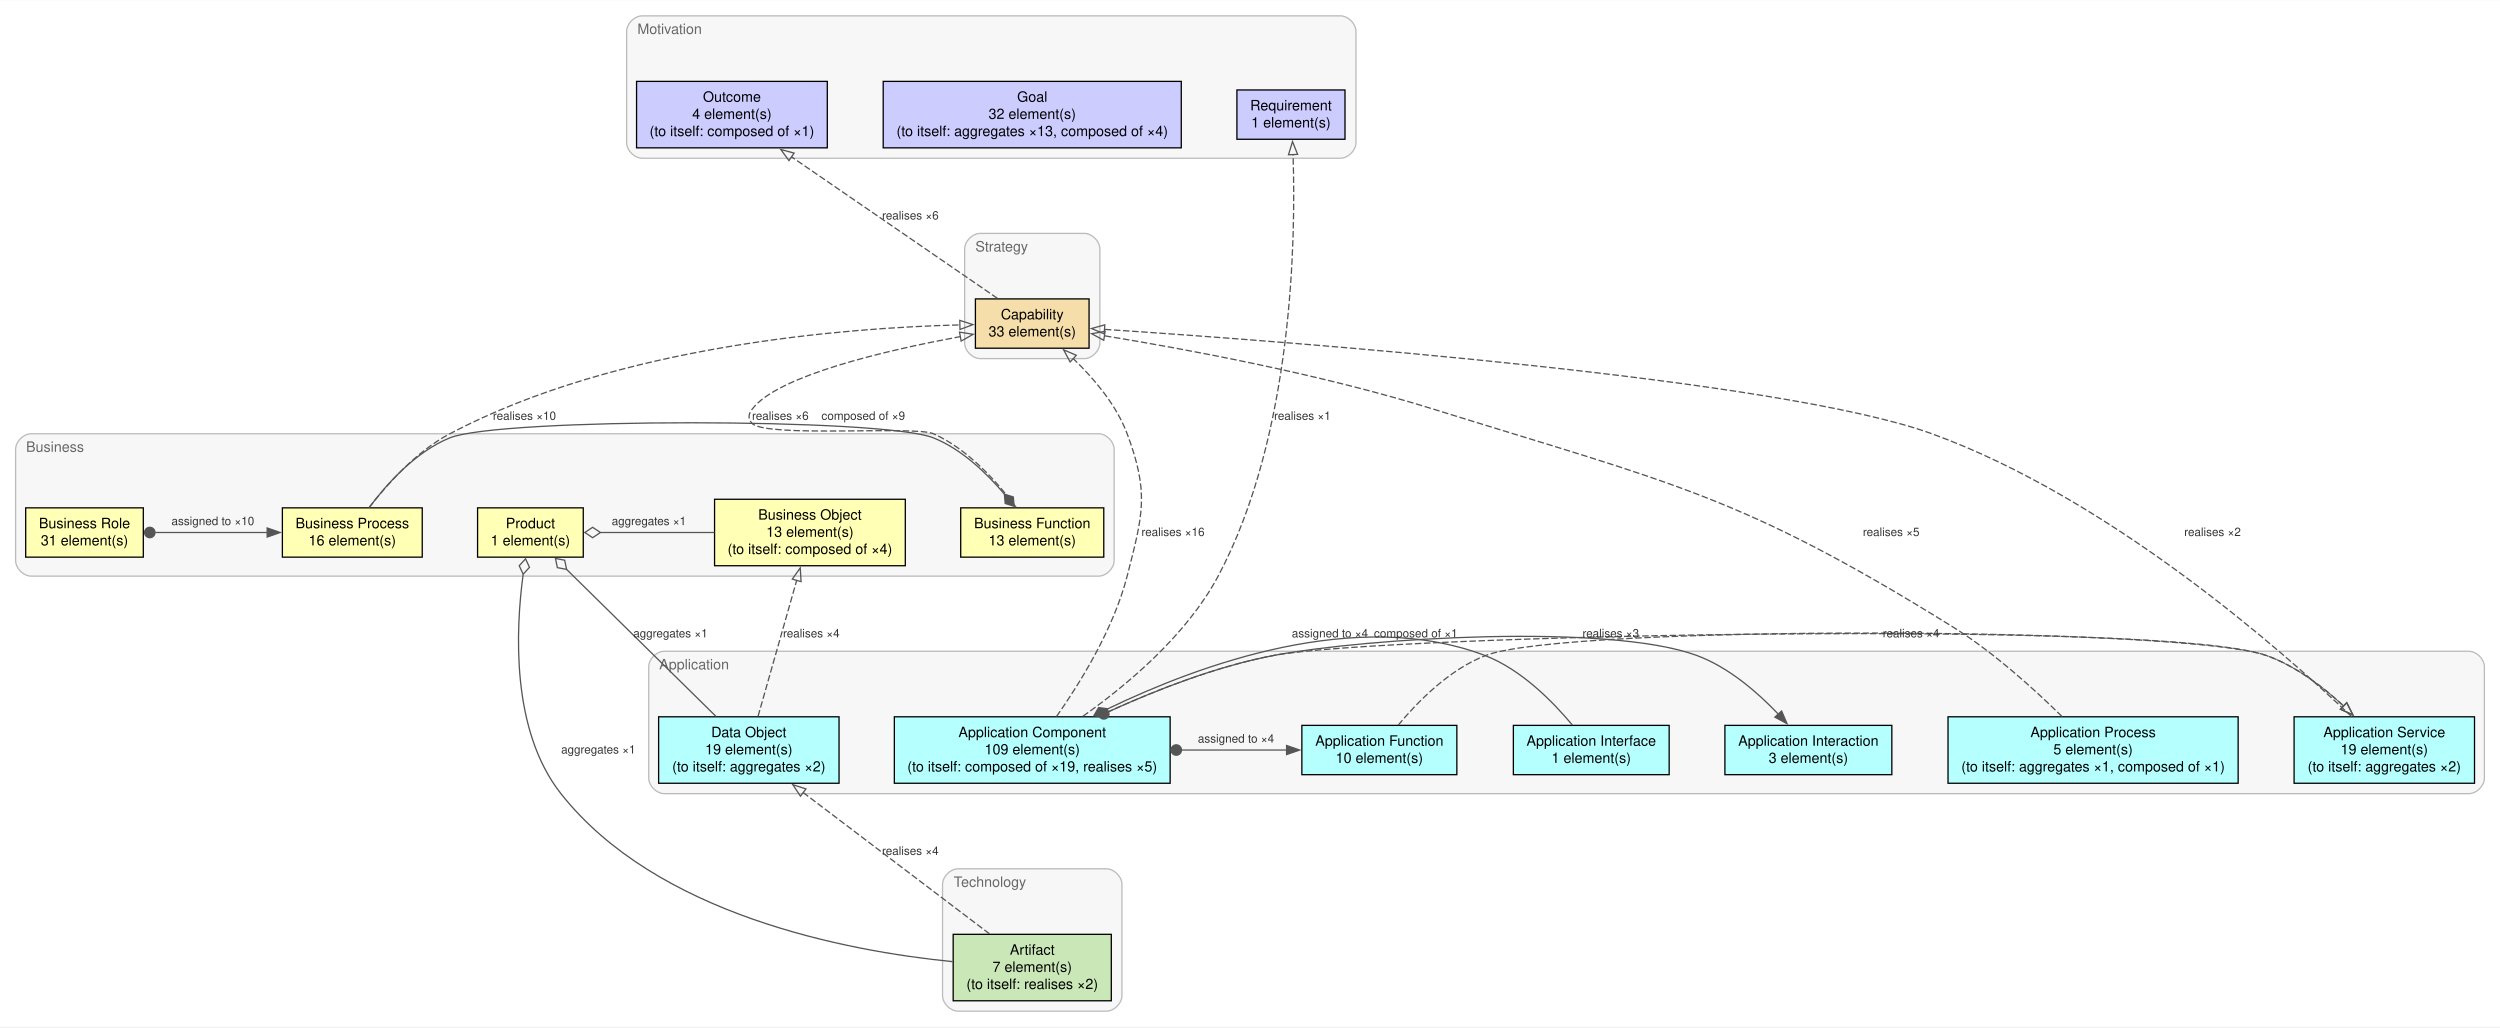
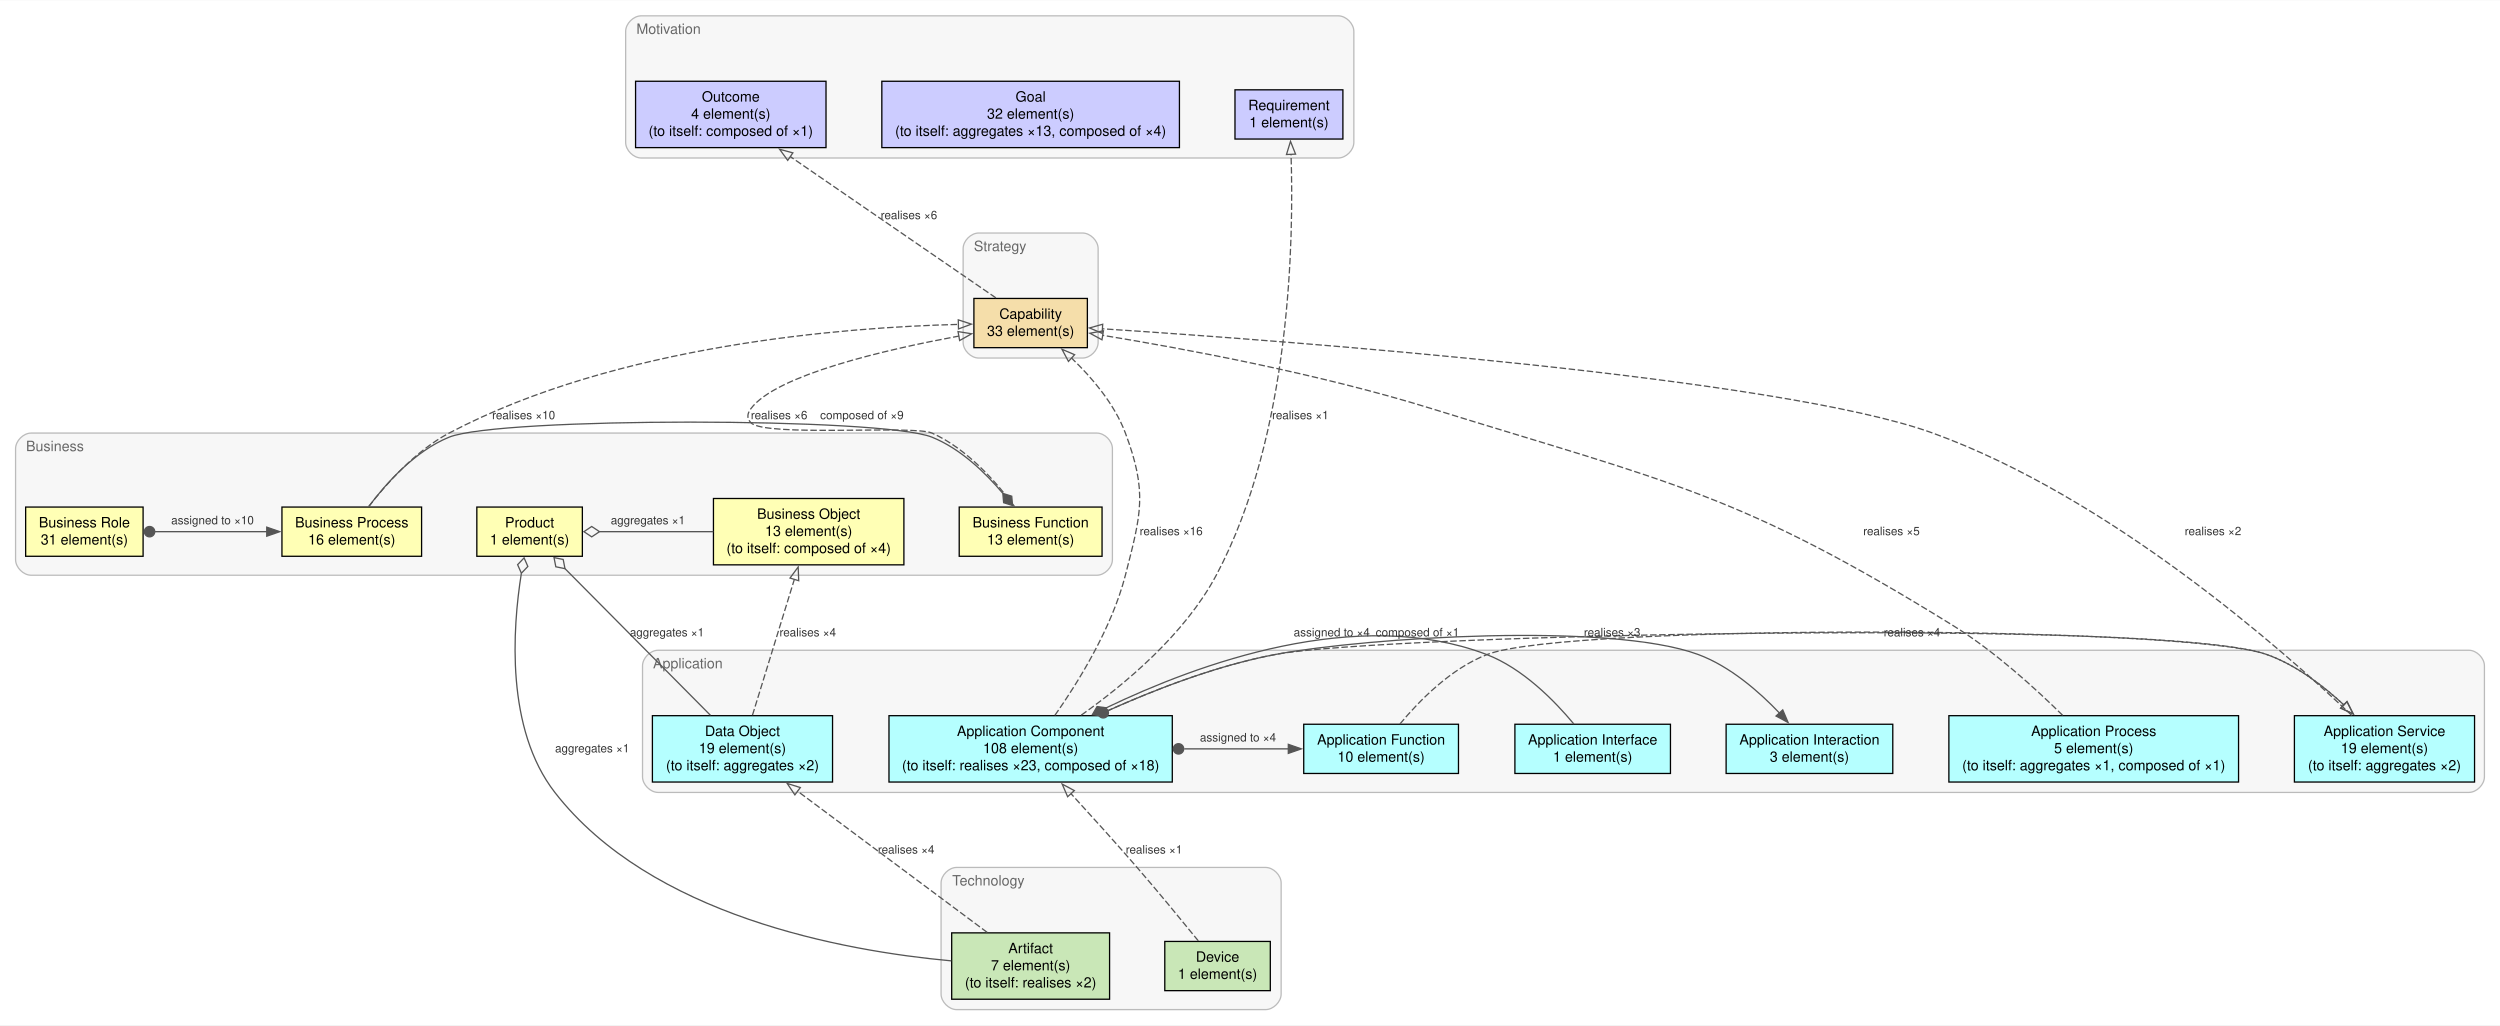
- <svg xmlns="http://www.w3.org/2000/svg" xmlns:xlink="http://www.w3.org/1999/xlink" width="1923pt" height="790pt" viewBox="0.00 0.00 1923.00 789.60">
+ <svg xmlns="http://www.w3.org/2000/svg" xmlns:xlink="http://www.w3.org/1999/xlink" width="1926pt" height="790pt" viewBox="0.00 0.00 1926.00 789.60">
  <g id="graph0" class="graph" transform="scale(1 1) rotate(0) translate(4 785.6)">
-     <polygon fill="white" stroke="none" points="-4,4 -4,-785.6 1919,-785.6 1919,4 -4,4" />
+     <polygon fill="white" stroke="none" points="-4,4 -4,-785.6 1922,-785.6 1922,4 -4,4" />
    <g id="clust1" class="cluster mm-layer-motivation">
      <path fill="#f7f7f7" stroke="#bbbbbb" d="M490,-664.08C490,-664.08 1027,-664.08 1027,-664.08 1033,-664.08 1039,-670.08 1039,-676.08 1039,-676.08 1039,-761.6 1039,-761.6 1039,-767.6 1033,-773.6 1027,-773.6 1027,-773.6 490,-773.6 490,-773.6 484,-773.6 478,-767.6 478,-761.6 478,-761.6 478,-676.08 478,-676.08 478,-670.08 484,-664.08 490,-664.08" />
      <text text-anchor="middle" x="511.07" y="-759.7" font-family="Helvetica,sans-Serif" font-size="11.00" fill="#666666">Motivation</text>
    </g>
    <g id="clust2" class="cluster mm-layer-strategy">
      <path fill="#f7f7f7" stroke="#bbbbbb" d="M750,-509.96C750,-509.96 830,-509.96 830,-509.96 836,-509.96 842,-515.96 842,-521.96 842,-521.96 842,-594.28 842,-594.28 842,-600.28 836,-606.28 830,-606.28 830,-606.28 750,-606.28 750,-606.28 744,-606.28 738,-600.28 738,-594.28 738,-594.28 738,-521.96 738,-521.96 738,-515.96 744,-509.96 750,-509.96" />
      <text text-anchor="middle" x="766.48" y="-592.38" font-family="Helvetica,sans-Serif" font-size="11.00" fill="#666666">Strategy</text>
    </g>
    <g id="clust3" class="cluster mm-layer-business">
      <path fill="#f7f7f7" stroke="#bbbbbb" d="M20,-342.64C20,-342.64 841,-342.64 841,-342.64 847,-342.64 853,-348.64 853,-354.64 853,-354.64 853,-440.16 853,-440.16 853,-446.16 847,-452.16 841,-452.16 841,-452.16 20,-452.16 20,-452.16 14,-452.16 8,-446.16 8,-440.16 8,-440.16 8,-354.64 8,-354.64 8,-348.64 14,-342.64 20,-342.64" />
      <text text-anchor="middle" x="38.32" y="-438.26" font-family="Helvetica,sans-Serif" font-size="11.00" fill="#666666">Business</text>
    </g>
    <g id="clust4" class="cluster mm-layer-application">
-       <path fill="#f7f7f7" stroke="#bbbbbb" d="M507,-175.32C507,-175.32 1895,-175.32 1895,-175.32 1901,-175.32 1907,-181.32 1907,-187.32 1907,-187.32 1907,-272.84 1907,-272.84 1907,-278.84 1901,-284.84 1895,-284.84 1895,-284.84 507,-284.84 507,-284.84 501,-284.84 495,-278.84 495,-272.84 495,-272.84 495,-187.32 495,-187.32 495,-181.32 501,-175.32 507,-175.32" />
-       <text text-anchor="middle" x="529.91" y="-270.94" font-family="Helvetica,sans-Serif" font-size="11.00" fill="#666666">Application</text>
+       <path fill="#f7f7f7" stroke="#bbbbbb" d="M503,-175.32C503,-175.32 1898,-175.32 1898,-175.32 1904,-175.32 1910,-181.32 1910,-187.32 1910,-187.32 1910,-272.84 1910,-272.84 1910,-278.84 1904,-284.84 1898,-284.84 1898,-284.84 503,-284.84 503,-284.84 497,-284.84 491,-278.84 491,-272.84 491,-272.84 491,-187.32 491,-187.32 491,-181.32 497,-175.32 503,-175.32" />
+       <text text-anchor="middle" x="525.91" y="-270.94" font-family="Helvetica,sans-Serif" font-size="11.00" fill="#666666">Application</text>
    </g>
    <g id="clust5" class="cluster mm-layer-technology">
-       <path fill="#f7f7f7" stroke="#bbbbbb" d="M733,-8C733,-8 847,-8 847,-8 853,-8 859,-14 859,-20 859,-20 859,-105.52 859,-105.52 859,-111.52 853,-117.52 847,-117.52 847,-117.52 733,-117.52 733,-117.52 727,-117.52 721,-111.52 721,-105.52 721,-105.52 721,-20 721,-20 721,-14 727,-8 733,-8" />
+       <path fill="#f7f7f7" stroke="#bbbbbb" d="M733,-8C733,-8 971,-8 971,-8 977,-8 983,-14 983,-20 983,-20 983,-105.52 983,-105.52 983,-111.52 977,-117.52 971,-117.52 971,-117.52 733,-117.52 733,-117.52 727,-117.52 721,-111.52 721,-105.52 721,-105.52 721,-20 721,-20 721,-14 727,-8 733,-8" />
      <text text-anchor="middle" x="757.43" y="-103.62" font-family="Helvetica,sans-Serif" font-size="11.00" fill="#666666">Technology</text>
    </g>
    <g id="node1" class="node mm-layer-motivation">
      <g id="a_node1">
        <a xlink:href="../../en/smart-trust-demo/archimate/0.1.0/metamodel/#type-Goal" xlink:title="Goal: its elements" target="_top">
          <polygon fill="#ccccff" stroke="black" points="904.64,-723.2 675.36,-723.2 675.36,-672.08 904.64,-672.08 904.64,-723.2" />
          <text text-anchor="middle" x="790" y="-707.54" font-family="Helvetica,sans-Serif" font-size="11.00">Goal</text>
          <text text-anchor="middle" x="790" y="-694.34" font-family="Helvetica,sans-Serif" font-size="11.00">32 element(s)</text>
          <text text-anchor="middle" x="790" y="-681.14" font-family="Helvetica,sans-Serif" font-size="11.00">(to itself: aggregates ×13, composed of ×4)</text>
        </a>
      </g>
    </g>
    <g id="node4" class="node mm-layer-strategy">
      <g id="a_node4">
        <a xlink:href="../../en/smart-trust-demo/archimate/0.1.0/metamodel/#type-Capability" xlink:title="Capability: its elements" target="_top">
          <polygon fill="#f5deaa" stroke="black" points="833.71,-555.88 746.29,-555.88 746.29,-517.96 833.71,-517.96 833.71,-555.88" />
          <text text-anchor="middle" x="790" y="-540.22" font-family="Helvetica,sans-Serif" font-size="11.00">Capability</text>
          <text text-anchor="middle" x="790" y="-527.02" font-family="Helvetica,sans-Serif" font-size="11.00">33 element(s)</text>
        </a>
      </g>
    </g>
    <g id="node2" class="node mm-layer-motivation">
      <g id="a_node2">
        <a xlink:href="../../en/smart-trust-demo/archimate/0.1.0/metamodel/#type-Outcome" xlink:title="Outcome: its elements" target="_top">
          <polygon fill="#ccccff" stroke="black" points="632.36,-723.2 485.64,-723.2 485.64,-672.08 632.36,-672.08 632.36,-723.2" />
          <text text-anchor="middle" x="559" y="-707.54" font-family="Helvetica,sans-Serif" font-size="11.00">Outcome</text>
          <text text-anchor="middle" x="559" y="-694.34" font-family="Helvetica,sans-Serif" font-size="11.00">4 element(s)</text>
          <text text-anchor="middle" x="559" y="-681.14" font-family="Helvetica,sans-Serif" font-size="11.00">(to itself: composed of ×1)</text>
        </a>
      </g>
    </g>
    <g id="node3" class="node mm-layer-motivation">
      <g id="a_node3">
        <a xlink:href="../../en/smart-trust-demo/archimate/0.1.0/metamodel/#type-Requirement" xlink:title="Requirement: its elements" target="_top">
          <polygon fill="#ccccff" stroke="black" points="1030.57,-716.6 947.43,-716.6 947.43,-678.68 1030.57,-678.68 1030.57,-716.6" />
          <text text-anchor="middle" x="989" y="-700.94" font-family="Helvetica,sans-Serif" font-size="11.00">Requirement</text>
          <text text-anchor="middle" x="989" y="-687.74" font-family="Helvetica,sans-Serif" font-size="11.00">1 element(s)</text>
        </a>
      </g>
    </g>
    <g id="edge10" class="edge mm-cat-structural mm-from-strategy mm-to-motivation">
      <g id="a_edge10">
        <a xlink:href="../../en/smart-trust-demo/archimate/0.1.0/metamodel/#pattern-Capability-Outcome" xlink:title="Capability → Outcome: its relationships" target="_top">
          <path fill="none" stroke="#555555" stroke-dasharray="5,2" d="M763.23,-556.32C724.44,-582.96 652.1,-632.67 604.76,-665.2" />
          <polygon fill="none" stroke="#555555" points="602.86,-662.26 596.6,-670.81 606.82,-668.03 602.86,-662.26" />
        </a>
      </g>
      <g id="a_edge10-label">
        <a xlink:href="../../en/smart-trust-demo/archimate/0.1.0/metamodel/#pattern-Capability-Outcome" xlink:title="realises ×6" target="_top">
          <text text-anchor="middle" x="696.26" y="-616.98" font-family="Helvetica,sans-Serif" font-size="9.00" fill="#333333">realises ×6</text>
        </a>
      </g>
    </g>
    <g id="node5" class="node mm-layer-business">
      <g id="a_node5">
        <a xlink:href="../../en/smart-trust-demo/archimate/0.1.0/metamodel/#type-BusinessFunction" xlink:title="Business Function: its elements" target="_top">
          <polygon fill="#ffffb5" stroke="black" points="845.02,-395.16 734.98,-395.16 734.98,-357.24 845.02,-357.24 845.02,-395.16" />
          <text text-anchor="middle" x="790" y="-379.5" font-family="Helvetica,sans-Serif" font-size="11.00">Business Function</text>
          <text text-anchor="middle" x="790" y="-366.3" font-family="Helvetica,sans-Serif" font-size="11.00">13 element(s)</text>
        </a>
      </g>
    </g>
    <g id="edge9" class="edge mm-cat-structural mm-from-business mm-to-strategy">
      <g id="a_edge9">
        <a xlink:href="../../en/smart-trust-demo/archimate/0.1.0/metamodel/#pattern-BusinessFunction-Capability" xlink:title="Business Function → Capability: its relationships" target="_top">
          <path fill="none" stroke="#555555" stroke-dasharray="5,2" d="M777.64,-395.5C764.3,-413.52 741.27,-440.05 714,-452.16 699.81,-458.46 585.14,-448.87 574.48,-460.16 571.19,-463.65 571.62,-467.11 574.48,-470.96 593.71,-496.84 677.68,-516.34 734.95,-526.94" />
          <polygon fill="none" stroke="#555555" points="734.07,-530.34 744.53,-528.67 735.31,-523.45 734.07,-530.34" />
        </a>
      </g>
      <g id="a_edge9-label">
        <a xlink:href="../../en/smart-trust-demo/archimate/0.1.0/metamodel/#pattern-BusinessFunction-Capability" xlink:title="realises ×6" target="_top">
          <text text-anchor="middle" x="596.24" y="-462.86" font-family="Helvetica,sans-Serif" font-size="9.00" fill="#333333">realises ×6</text>
        </a>
      </g>
    </g>
    <g id="node7" class="node mm-layer-business">
      <g id="a_node7">
        <a xlink:href="../../en/smart-trust-demo/archimate/0.1.0/metamodel/#type-BusinessProcess" xlink:title="Business Process: its elements" target="_top">
          <polygon fill="#ffffb5" stroke="black" points="320.79,-395.16 213.21,-395.16 213.21,-357.24 320.79,-357.24 320.79,-395.16" />
          <text text-anchor="middle" x="267" y="-379.5" font-family="Helvetica,sans-Serif" font-size="11.00">Business Process</text>
          <text text-anchor="middle" x="267" y="-366.3" font-family="Helvetica,sans-Serif" font-size="11.00">16 element(s)</text>
        </a>
      </g>
    </g>
    <g id="edge8" class="edge mm-cat-structural mm-from-business mm-to-business">
      <g id="a_edge8">
        <a xlink:href="../../en/smart-trust-demo/archimate/0.1.0/metamodel/#pattern-BusinessFunction-BusinessProcess" xlink:title="Business Function → Business Process: its relationships" target="_top">
          <path fill="none" stroke="#555555" d="M768.53,-405.77C754.94,-421.86 735.84,-440.23 714,-449 675.65,-464.41 380.3,-464.53 342,-449 315.6,-438.29 293.37,-413.34 280.13,-395.64" />
          <polygon fill="#555555" stroke="#555555" points="768.57,-405.71 769.2,-398.53 776.07,-396.35 775.44,-403.53 768.57,-405.71" />
        </a>
      </g>
      <g id="a_edge8-label">
        <a xlink:href="../../en/smart-trust-demo/archimate/0.1.0/metamodel/#pattern-BusinessFunction-BusinessProcess" xlink:title="composed of ×9" target="_top">
          <text text-anchor="middle" x="660" y="-462.86" font-family="Helvetica,sans-Serif" font-size="9.00" fill="#333333">composed of ×9</text>
        </a>
      </g>
    </g>
    <g id="node10" class="node mm-layer-application">
      <g id="a_node10">
        <a xlink:href="../../en/smart-trust-demo/archimate/0.1.0/metamodel/#type-ApplicationComponent" xlink:title="Application Component: its elements" target="_top">
-           <polygon fill="#b5ffff" stroke="black" points="896.07,-234.44 683.93,-234.44 683.93,-183.32 896.07,-183.32 896.07,-234.44" />
+           <polygon fill="#b5ffff" stroke="black" points="899.13,-234.44 680.87,-234.44 680.87,-183.32 899.13,-183.32 899.13,-234.44" />
          <text text-anchor="middle" x="790" y="-218.78" font-family="Helvetica,sans-Serif" font-size="11.00">Application Component</text>
-           <text text-anchor="middle" x="790" y="-205.58" font-family="Helvetica,sans-Serif" font-size="11.00">109 element(s)</text>
-           <text text-anchor="middle" x="790" y="-192.38" font-family="Helvetica,sans-Serif" font-size="11.00">(to itself: composed of ×19, realises ×5)</text>
+           <text text-anchor="middle" x="790" y="-205.58" font-family="Helvetica,sans-Serif" font-size="11.00">108 element(s)</text>
+           <text text-anchor="middle" x="790" y="-192.38" font-family="Helvetica,sans-Serif" font-size="11.00">(to itself: realises ×23, composed of ×18)</text>
        </a>
      </g>
    </g>
    <g id="node6" class="node mm-layer-business">
      <g id="a_node6">
        <a xlink:href="../../en/smart-trust-demo/archimate/0.1.0/metamodel/#type-BusinessObject" xlink:title="Business Object: its elements" target="_top">
          <polygon fill="#ffffb5" stroke="black" points="692.36,-401.76 545.64,-401.76 545.64,-350.64 692.36,-350.64 692.36,-401.76" />
          <text text-anchor="middle" x="619" y="-386.1" font-family="Helvetica,sans-Serif" font-size="11.00">Business Object</text>
          <text text-anchor="middle" x="619" y="-372.9" font-family="Helvetica,sans-Serif" font-size="11.00">13 element(s)</text>
          <text text-anchor="middle" x="619" y="-359.7" font-family="Helvetica,sans-Serif" font-size="11.00">(to itself: composed of ×4)</text>
        </a>
      </g>
    </g>
    <g id="edge6" class="edge mm-cat-structural mm-from-business mm-to-strategy">
      <g id="a_edge6">
        <a xlink:href="../../en/smart-trust-demo/archimate/0.1.0/metamodel/#pattern-BusinessProcess-Capability" xlink:title="Business Process → Capability: its relationships" target="_top">
          <path fill="none" stroke="#555555" stroke-dasharray="5,2" d="M279.99,-395.45C293.44,-412.9 316.1,-438.51 342,-452.16 470.96,-520.12 646.32,-533.64 734.51,-535.89" />
          <polygon fill="none" stroke="#555555" points="734.27,-539.38 744.34,-536.09 734.42,-532.38 734.27,-539.38" />
        </a>
      </g>
      <g id="a_edge6-label">
        <a xlink:href="../../en/smart-trust-demo/archimate/0.1.0/metamodel/#pattern-BusinessProcess-Capability" xlink:title="realises ×10" target="_top">
          <text text-anchor="middle" x="399.41" y="-462.86" font-family="Helvetica,sans-Serif" font-size="9.00" fill="#333333">realises ×10</text>
        </a>
      </g>
    </g>
    <g id="node8" class="node mm-layer-business">
      <g id="a_node8">
        <a xlink:href="../../en/smart-trust-demo/archimate/0.1.0/metamodel/#type-BusinessRole" xlink:title="Business Role: its elements" target="_top">
          <polygon fill="#ffffb5" stroke="black" points="106.24,-395.16 15.76,-395.16 15.76,-357.24 106.24,-357.24 106.24,-395.16" />
          <text text-anchor="middle" x="61" y="-379.5" font-family="Helvetica,sans-Serif" font-size="11.00">Business Role</text>
          <text text-anchor="middle" x="61" y="-366.3" font-family="Helvetica,sans-Serif" font-size="11.00">31 element(s)</text>
        </a>
      </g>
    </g>
    <g id="edge7" class="edge mm-cat-structural mm-from-business mm-to-business">
      <g id="a_edge7">
        <a xlink:href="../../en/smart-trust-demo/archimate/0.1.0/metamodel/#pattern-BusinessRole-BusinessProcess" xlink:title="Business Role → Business Process: its relationships" target="_top">
          <path fill="none" stroke="#555555" d="M115.42,-376.2C141.92,-376.2 173.99,-376.2 201.79,-376.2" />
          <ellipse fill="#555555" stroke="#555555" cx="111.22" cy="-376.2" rx="4" ry="4" />
          <polygon fill="#555555" stroke="#555555" points="201.5,-379.7 211.5,-376.2 201.5,-372.7 201.5,-379.7" />
        </a>
      </g>
      <g id="a_edge7-label">
        <a xlink:href="../../en/smart-trust-demo/archimate/0.1.0/metamodel/#pattern-BusinessRole-BusinessProcess" xlink:title="assigned to ×10" target="_top">
          <text text-anchor="middle" x="159.72" y="-381.9" font-family="Helvetica,sans-Serif" font-size="9.00" fill="#333333">assigned to ×10</text>
        </a>
      </g>
    </g>
    <g id="node9" class="node mm-layer-business">
      <g id="a_node9">
        <a xlink:href="../../en/smart-trust-demo/archimate/0.1.0/metamodel/#type-Product" xlink:title="Product: its elements" target="_top">
          <polygon fill="#ffffb5" stroke="black" points="444.65,-395.16 363.35,-395.16 363.35,-357.24 444.65,-357.24 444.65,-395.16" />
          <text text-anchor="middle" x="404" y="-379.5" font-family="Helvetica,sans-Serif" font-size="11.00">Product</text>
          <text text-anchor="middle" x="404" y="-366.3" font-family="Helvetica,sans-Serif" font-size="11.00">1 element(s)</text>
        </a>
      </g>
    </g>
-     <g id="edge22" class="edge mm-cat-structural mm-from-business mm-to-business">
-       <g id="a_edge22">
+     <g id="edge23" class="edge mm-cat-structural mm-from-business mm-to-business">
+       <g id="a_edge23">
        <a xlink:href="../../en/smart-trust-demo/archimate/0.1.0/metamodel/#pattern-Product-BusinessObject" xlink:title="Product → Business Object: its relationships" target="_top">
          <path fill="none" stroke="#555555" d="M457.85,-376.2C484.39,-376.2 516.79,-376.2 545.56,-376.2" />
          <polygon fill="none" stroke="#555555" points="457.85,-376.2 451.85,-380.2 445.85,-376.2 451.85,-372.2 457.85,-376.2" />
        </a>
      </g>
-       <g id="a_edge22-label">
+       <g id="a_edge23-label">
        <a xlink:href="../../en/smart-trust-demo/archimate/0.1.0/metamodel/#pattern-Product-BusinessObject" xlink:title="aggregates ×1" target="_top">
          <text text-anchor="middle" x="495.15" y="-381.9" font-family="Helvetica,sans-Serif" font-size="9.00" fill="#333333">aggregates ×1</text>
        </a>
      </g>
    </g>
    <g id="node16" class="node mm-layer-application">
      <g id="a_node16">
        <a xlink:href="../../en/smart-trust-demo/archimate/0.1.0/metamodel/#type-DataObject" xlink:title="Data Object: its elements" target="_top">
-           <polygon fill="#b5ffff" stroke="black" points="641.39,-234.44 502.61,-234.44 502.61,-183.32 641.39,-183.32 641.39,-234.44" />
-           <text text-anchor="middle" x="572" y="-218.78" font-family="Helvetica,sans-Serif" font-size="11.00">Data Object</text>
-           <text text-anchor="middle" x="572" y="-205.58" font-family="Helvetica,sans-Serif" font-size="11.00">19 element(s)</text>
-           <text text-anchor="middle" x="572" y="-192.38" font-family="Helvetica,sans-Serif" font-size="11.00">(to itself: aggregates ×2)</text>
-         </a>
-       </g>
-     </g>
-     <g id="edge23" class="edge mm-cat-structural mm-from-business mm-to-application">
-       <g id="a_edge23">
+           <polygon fill="#b5ffff" stroke="black" points="637.39,-234.44 498.61,-234.44 498.61,-183.32 637.39,-183.32 637.39,-234.44" />
+           <text text-anchor="middle" x="568" y="-218.78" font-family="Helvetica,sans-Serif" font-size="11.00">Data Object</text>
+           <text text-anchor="middle" x="568" y="-205.58" font-family="Helvetica,sans-Serif" font-size="11.00">19 element(s)</text>
+           <text text-anchor="middle" x="568" y="-192.38" font-family="Helvetica,sans-Serif" font-size="11.00">(to itself: aggregates ×2)</text>
+         </a>
+       </g>
+     </g>
+     <g id="edge24" class="edge mm-cat-structural mm-from-business mm-to-application">
+       <g id="a_edge24">
        <a xlink:href="../../en/smart-trust-demo/archimate/0.1.0/metamodel/#pattern-Product-DataObject" xlink:title="Product → Data Object: its relationships" target="_top">
-           <path fill="none" stroke="#555555" d="M431.86,-347.78C463.86,-316.3 515.89,-265.1 546.74,-234.73" />
-           <polygon fill="none" stroke="#555555" points="431.82,-347.83 430.35,-354.89 423.26,-356.24 424.73,-349.18 431.82,-347.83" />
-         </a>
-       </g>
-       <g id="a_edge23-label">
+           <path fill="none" stroke="#555555" d="M431.2,-347.78C462.43,-316.3 513.22,-265.1 543.34,-234.73" />
+           <polygon fill="none" stroke="#555555" points="431.26,-347.72 429.88,-354.79 422.81,-356.24 424.2,-349.16 431.26,-347.72" />
+         </a>
+       </g>
+       <g id="a_edge24-label">
        <a xlink:href="../../en/smart-trust-demo/archimate/0.1.0/metamodel/#pattern-Product-DataObject" xlink:title="aggregates ×1" target="_top">
-           <text text-anchor="middle" x="511.73" y="-295.54" font-family="Helvetica,sans-Serif" font-size="9.00" fill="#333333">aggregates ×1</text>
+           <text text-anchor="middle" x="509.85" y="-295.54" font-family="Helvetica,sans-Serif" font-size="9.00" fill="#333333">aggregates ×1</text>
        </a>
      </g>
    </g>
    <g id="node17" class="node mm-layer-technology">
      <g id="a_node17">
        <a xlink:href="../../en/smart-trust-demo/archimate/0.1.0/metamodel/#type-Artifact" xlink:title="Artifact: its elements" target="_top">
          <polygon fill="#c9e7b7" stroke="black" points="850.82,-67.12 729.18,-67.12 729.18,-16 850.82,-16 850.82,-67.12" />
          <text text-anchor="middle" x="790" y="-51.46" font-family="Helvetica,sans-Serif" font-size="11.00">Artifact</text>
          <text text-anchor="middle" x="790" y="-38.26" font-family="Helvetica,sans-Serif" font-size="11.00">7 element(s)</text>
          <text text-anchor="middle" x="790" y="-25.06" font-family="Helvetica,sans-Serif" font-size="11.00">(to itself: realises ×2)</text>
        </a>
      </g>
    </g>
-     <g id="edge21" class="edge mm-cat-structural mm-from-business mm-to-technology">
-       <g id="a_edge21">
+     <g id="edge22" class="edge mm-cat-structural mm-from-business mm-to-technology">
+       <g id="a_edge22">
        <a xlink:href="../../en/smart-trust-demo/archimate/0.1.0/metamodel/#pattern-Product-Artifact" xlink:title="Product → Artifact: its relationships" target="_top">
-           <path fill="none" stroke="#555555" d="M398.41,-343.98C392.61,-301.16 389.06,-223.96 427.46,-175.32 500.97,-82.2 646.14,-54.38 728.74,-46.08" />
-           <polygon fill="none" stroke="#555555" points="398.43,-344.1 403.29,-349.43 400.23,-355.96 395.38,-350.63 398.43,-344.1" />
-         </a>
-       </g>
-       <g id="a_edge21-label">
+           <path fill="none" stroke="#555555" d="M397.65,-344.04C390.82,-301.28 385.53,-224.17 423.46,-175.32 497.23,-80.29 645.27,-53.22 728.88,-45.55" />
+           <polygon fill="none" stroke="#555555" points="397.67,-344.18 402.65,-349.4 399.76,-356 394.77,-350.79 397.67,-344.18" />
+         </a>
+       </g>
+       <g id="a_edge22-label">
        <a xlink:href="../../en/smart-trust-demo/archimate/0.1.0/metamodel/#pattern-Product-Artifact" xlink:title="aggregates ×1" target="_top">
-           <text text-anchor="middle" x="456.23" y="-206.18" font-family="Helvetica,sans-Serif" font-size="9.00" fill="#333333">aggregates ×1</text>
+           <text text-anchor="middle" x="452.23" y="-206.18" font-family="Helvetica,sans-Serif" font-size="9.00" fill="#333333">aggregates ×1</text>
        </a>
      </g>
    </g>
    <g id="edge20" class="edge mm-cat-structural mm-from-application mm-to-motivation">
      <g id="a_edge20">
        <a xlink:href="../../en/smart-trust-demo/archimate/0.1.0/metamodel/#pattern-ApplicationComponent-Requirement" xlink:title="Application Component → Requirement: its relationships" target="_top">
          <path fill="none" stroke="#555555" stroke-dasharray="5,2" d="M828.98,-234.85C862.3,-258.41 908.62,-296.9 933,-342.64 990.89,-451.26 992.75,-603.38 990.61,-666.92" />
          <polygon fill="none" stroke="#555555" points="987.11,-666.76 990.2,-676.9 994.11,-667.05 987.11,-666.76" />
        </a>
      </g>
      <g id="a_edge20-label">
        <a xlink:href="../../en/smart-trust-demo/archimate/0.1.0/metamodel/#pattern-ApplicationComponent-Requirement" xlink:title="realises ×1" target="_top">
          <text text-anchor="middle" x="997.81" y="-462.86" font-family="Helvetica,sans-Serif" font-size="9.00" fill="#333333">realises ×1</text>
        </a>
      </g>
    </g>
    <g id="edge5" class="edge mm-cat-structural mm-from-application mm-to-strategy">
      <g id="a_edge5">
        <a xlink:href="../../en/smart-trust-demo/archimate/0.1.0/metamodel/#pattern-ApplicationComponent-Capability" xlink:title="Application Component → Capability: its relationships" target="_top">
          <path fill="none" stroke="#555555" stroke-dasharray="5,2" d="M808.68,-234.69C826.63,-260.21 852.53,-301.88 863,-342.64 875.11,-389.79 880.08,-406.58 863,-452.16 854.61,-474.56 837.21,-494.92 821.51,-509.95" />
          <polygon fill="none" stroke="#555555" points="819.14,-507.37 814.14,-516.71 823.87,-512.53 819.14,-507.37" />
        </a>
      </g>
      <g id="a_edge5-label">
        <a xlink:href="../../en/smart-trust-demo/archimate/0.1.0/metamodel/#pattern-ApplicationComponent-Capability" xlink:title="realises ×16" target="_top">
          <text text-anchor="middle" x="898.28" y="-373.5" font-family="Helvetica,sans-Serif" font-size="9.00" fill="#333333">realises ×16</text>
        </a>
      </g>
    </g>
    <g id="node11" class="node mm-layer-application">
      <g id="a_node11">
        <a xlink:href="../../en/smart-trust-demo/archimate/0.1.0/metamodel/#type-ApplicationFunction" xlink:title="Application Function: its elements" target="_top">
-           <polygon fill="#b5ffff" stroke="black" points="1116.61,-227.84 997.39,-227.84 997.39,-189.92 1116.61,-189.92 1116.61,-227.84" />
-           <text text-anchor="middle" x="1057" y="-212.18" font-family="Helvetica,sans-Serif" font-size="11.00">Application Function</text>
-           <text text-anchor="middle" x="1057" y="-198.98" font-family="Helvetica,sans-Serif" font-size="11.00">10 element(s)</text>
+           <polygon fill="#b5ffff" stroke="black" points="1119.61,-227.84 1000.39,-227.84 1000.39,-189.92 1119.61,-189.92 1119.61,-227.84" />
+           <text text-anchor="middle" x="1060" y="-212.18" font-family="Helvetica,sans-Serif" font-size="11.00">Application Function</text>
+           <text text-anchor="middle" x="1060" y="-198.98" font-family="Helvetica,sans-Serif" font-size="11.00">10 element(s)</text>
        </a>
      </g>
    </g>
    <g id="edge12" class="edge mm-cat-structural mm-from-application mm-to-application">
      <g id="a_edge12">
        <a xlink:href="../../en/smart-trust-demo/archimate/0.1.0/metamodel/#pattern-ApplicationComponent-ApplicationFunction" xlink:title="Application Component → Application Function: its relationships" target="_top">
-           <path fill="none" stroke="#555555" d="M905.19,-208.88C932.56,-208.88 960.97,-208.88 985.71,-208.88" />
-           <ellipse fill="#555555" stroke="#555555" cx="900.79" cy="-208.88" rx="4" ry="4" />
-           <polygon fill="#555555" stroke="#555555" points="985.65,-212.38 995.65,-208.88 985.65,-205.38 985.65,-212.38" />
+           <path fill="none" stroke="#555555" d="M908.33,-208.88C935.69,-208.88 963.99,-208.88 988.61,-208.88" />
+           <ellipse fill="#555555" stroke="#555555" cx="903.93" cy="-208.88" rx="4" ry="4" />
+           <polygon fill="#555555" stroke="#555555" points="988.51,-212.38 998.51,-208.88 988.51,-205.38 988.51,-212.38" />
        </a>
      </g>
      <g id="a_edge12-label">
        <a xlink:href="../../en/smart-trust-demo/archimate/0.1.0/metamodel/#pattern-ApplicationComponent-ApplicationFunction" xlink:title="assigned to ×4" target="_top">
-           <text text-anchor="middle" x="946.73" y="-214.58" font-family="Helvetica,sans-Serif" font-size="9.00" fill="#333333">assigned to ×4</text>
+           <text text-anchor="middle" x="949.76" y="-214.58" font-family="Helvetica,sans-Serif" font-size="9.00" fill="#333333">assigned to ×4</text>
        </a>
      </g>
    </g>
    <g id="node12" class="node mm-layer-application">
      <g id="a_node12">
        <a xlink:href="../../en/smart-trust-demo/archimate/0.1.0/metamodel/#type-ApplicationInteraction" xlink:title="Application Interaction: its elements" target="_top">
-           <polygon fill="#b5ffff" stroke="black" points="1451.2,-227.84 1322.8,-227.84 1322.8,-189.92 1451.2,-189.92 1451.2,-227.84" />
-           <text text-anchor="middle" x="1387" y="-212.18" font-family="Helvetica,sans-Serif" font-size="11.00">Application Interaction</text>
-           <text text-anchor="middle" x="1387" y="-198.98" font-family="Helvetica,sans-Serif" font-size="11.00">3 element(s)</text>
+           <polygon fill="#b5ffff" stroke="black" points="1454.2,-227.84 1325.8,-227.84 1325.8,-189.92 1454.2,-189.92 1454.2,-227.84" />
+           <text text-anchor="middle" x="1390" y="-212.18" font-family="Helvetica,sans-Serif" font-size="11.00">Application Interaction</text>
+           <text text-anchor="middle" x="1390" y="-198.98" font-family="Helvetica,sans-Serif" font-size="11.00">3 element(s)</text>
        </a>
      </g>
    </g>
    <g id="edge13" class="edge mm-cat-structural mm-from-application mm-to-application">
      <g id="a_edge13">
        <a xlink:href="../../en/smart-trust-demo/archimate/0.1.0/metamodel/#pattern-ApplicationComponent-ApplicationInteraction" xlink:title="Application Component → Application Interaction: its relationships" target="_top">
-           <path fill="none" stroke="#555555" d="M848.88,-238.47C884.65,-254.77 931.81,-273.34 976,-281.68 1046.97,-295.07 1233.19,-306.53 1301,-281.68 1325.71,-272.62 1348.2,-252.98 1363.98,-236.38" />
-           <ellipse fill="#555555" stroke="#555555" cx="845.05" cy="-236.7" rx="4" ry="4" />
-           <polygon fill="#555555" stroke="#555555" points="1366.42,-238.9 1370.58,-229.16 1361.25,-234.18 1366.42,-238.9" />
+           <path fill="none" stroke="#555555" d="M849.88,-238.47C886.25,-254.77 934.17,-273.34 979,-281.68 1050.01,-294.88 1236.19,-306.53 1304,-281.68 1328.71,-272.62 1351.2,-252.98 1366.98,-236.38" />
+           <ellipse fill="#555555" stroke="#555555" cx="845.93" cy="-236.68" rx="4" ry="4" />
+           <polygon fill="#555555" stroke="#555555" points="1369.42,-238.9 1373.58,-229.16 1364.25,-234.18 1369.42,-238.9" />
        </a>
      </g>
      <g id="a_edge13-label">
        <a xlink:href="../../en/smart-trust-demo/archimate/0.1.0/metamodel/#pattern-ApplicationComponent-ApplicationInteraction" xlink:title="assigned to ×4" target="_top">
-           <text text-anchor="middle" x="1019" y="-295.54" font-family="Helvetica,sans-Serif" font-size="9.00" fill="#333333">assigned to ×4</text>
+           <text text-anchor="middle" x="1022" y="-295.54" font-family="Helvetica,sans-Serif" font-size="9.00" fill="#333333">assigned to ×4</text>
        </a>
      </g>
    </g>
    <g id="node13" class="node mm-layer-application">
      <g id="a_node13">
        <a xlink:href="../../en/smart-trust-demo/archimate/0.1.0/metamodel/#type-ApplicationInterface" xlink:title="Application Interface: its elements" target="_top">
-           <polygon fill="#b5ffff" stroke="black" points="1279.92,-227.84 1160.08,-227.84 1160.08,-189.92 1279.92,-189.92 1279.92,-227.84" />
-           <text text-anchor="middle" x="1220" y="-212.18" font-family="Helvetica,sans-Serif" font-size="11.00">Application Interface</text>
-           <text text-anchor="middle" x="1220" y="-198.98" font-family="Helvetica,sans-Serif" font-size="11.00">1 element(s)</text>
+           <polygon fill="#b5ffff" stroke="black" points="1282.92,-227.84 1163.08,-227.84 1163.08,-189.92 1282.92,-189.92 1282.92,-227.84" />
+           <text text-anchor="middle" x="1223" y="-212.18" font-family="Helvetica,sans-Serif" font-size="11.00">Application Interface</text>
+           <text text-anchor="middle" x="1223" y="-198.98" font-family="Helvetica,sans-Serif" font-size="11.00">1 element(s)</text>
        </a>
      </g>
    </g>
    <g id="edge19" class="edge mm-cat-structural mm-from-application mm-to-application">
      <g id="a_edge19">
        <a xlink:href="../../en/smart-trust-demo/archimate/0.1.0/metamodel/#pattern-ApplicationComponent-ApplicationInterface" xlink:title="Application Component → Application Interface: its relationships" target="_top">
-           <path fill="none" stroke="#555555" d="M848.32,-240.67C918.75,-274.65 1039.95,-318.92 1138,-281.68 1166.12,-271 1190.76,-245.77 1205.51,-228.02" />
-           <polygon fill="#555555" stroke="#555555" points="848.19,-240.61 841.04,-241.54 837.43,-235.29 844.58,-234.36 848.19,-240.61" />
+           <path fill="none" stroke="#555555" d="M848.1,-240.42C919.03,-274.55 1041.8,-319.36 1141,-281.68 1169.12,-271 1193.76,-245.77 1208.51,-228.02" />
+           <polygon fill="#555555" stroke="#555555" points="848.33,-240.53 841.18,-241.47 837.56,-235.23 844.71,-234.29 848.33,-240.53" />
        </a>
      </g>
      <g id="a_edge19-label">
        <a xlink:href="../../en/smart-trust-demo/archimate/0.1.0/metamodel/#pattern-ApplicationComponent-ApplicationInterface" xlink:title="composed of ×1" target="_top">
-           <text text-anchor="middle" x="1085" y="-295.54" font-family="Helvetica,sans-Serif" font-size="9.00" fill="#333333">composed of ×1</text>
+           <text text-anchor="middle" x="1088" y="-295.54" font-family="Helvetica,sans-Serif" font-size="9.00" fill="#333333">composed of ×1</text>
        </a>
      </g>
    </g>
    <g id="node15" class="node mm-layer-application">
      <g id="a_node15">
        <a xlink:href="../../en/smart-trust-demo/archimate/0.1.0/metamodel/#type-ApplicationService" xlink:title="Application Service: its elements" target="_top">
-           <polygon fill="#b5ffff" stroke="black" points="1899.39,-234.44 1760.61,-234.44 1760.61,-183.32 1899.39,-183.32 1899.39,-234.44" />
-           <text text-anchor="middle" x="1830" y="-218.78" font-family="Helvetica,sans-Serif" font-size="11.00">Application Service</text>
-           <text text-anchor="middle" x="1830" y="-205.58" font-family="Helvetica,sans-Serif" font-size="11.00">19 element(s)</text>
-           <text text-anchor="middle" x="1830" y="-192.38" font-family="Helvetica,sans-Serif" font-size="11.00">(to itself: aggregates ×2)</text>
+           <polygon fill="#b5ffff" stroke="black" points="1902.39,-234.44 1763.61,-234.44 1763.61,-183.32 1902.39,-183.32 1902.39,-234.44" />
+           <text text-anchor="middle" x="1833" y="-218.78" font-family="Helvetica,sans-Serif" font-size="11.00">Application Service</text>
+           <text text-anchor="middle" x="1833" y="-205.58" font-family="Helvetica,sans-Serif" font-size="11.00">19 element(s)</text>
+           <text text-anchor="middle" x="1833" y="-192.38" font-family="Helvetica,sans-Serif" font-size="11.00">(to itself: aggregates ×2)</text>
        </a>
      </g>
    </g>
    <g id="edge17" class="edge mm-cat-structural mm-from-application mm-to-application">
      <g id="a_edge17">
        <a xlink:href="../../en/smart-trust-demo/archimate/0.1.0/metamodel/#pattern-ApplicationComponent-ApplicationService" xlink:title="Application Component → Application Service: its relationships" target="_top">
-           <path fill="none" stroke="#555555" stroke-dasharray="5,2" d="M840.97,-234.81C877.5,-251.9 928.46,-272.71 976,-281.68 1059.31,-297.4 1659,-309.74 1739,-281.68 1761.6,-273.75 1782.75,-257.59 1798.97,-242.51" />
-           <polygon fill="none" stroke="#555555" points="1801.13,-245.28 1805.89,-235.82 1796.27,-240.25 1801.13,-245.28" />
+           <path fill="none" stroke="#555555" stroke-dasharray="5,2" d="M841.84,-234.82C878.99,-251.9 930.77,-272.71 979,-281.68 1062.35,-297.18 1662,-309.74 1742,-281.68 1764.6,-273.75 1785.75,-257.59 1801.97,-242.51" />
+           <polygon fill="none" stroke="#555555" points="1804.13,-245.28 1808.89,-235.82 1799.27,-240.25 1804.13,-245.28" />
        </a>
      </g>
      <g id="a_edge17-label">
        <a xlink:href="../../en/smart-trust-demo/archimate/0.1.0/metamodel/#pattern-ApplicationComponent-ApplicationService" xlink:title="realises ×3" target="_top">
-           <text text-anchor="middle" x="1235" y="-295.54" font-family="Helvetica,sans-Serif" font-size="9.00" fill="#333333">realises ×3</text>
+           <text text-anchor="middle" x="1238" y="-295.54" font-family="Helvetica,sans-Serif" font-size="9.00" fill="#333333">realises ×3</text>
        </a>
      </g>
    </g>
    <g id="edge14" class="edge mm-cat-structural mm-from-application mm-to-application">
      <g id="a_edge14">
        <a xlink:href="../../en/smart-trust-demo/archimate/0.1.0/metamodel/#pattern-ApplicationFunction-ApplicationService" xlink:title="Application Function → Application Service: its relationships" target="_top">
-           <path fill="none" stroke="#555555" stroke-dasharray="5,2" d="M1071.49,-228.02C1086.24,-245.77 1110.88,-271 1139,-281.68 1201.32,-305.35 1676.09,-303.75 1739,-281.68 1761.6,-273.75 1782.75,-257.59 1798.97,-242.51" />
-           <polygon fill="none" stroke="#555555" points="1801.13,-245.28 1805.89,-235.82 1796.27,-240.25 1801.13,-245.28" />
+           <path fill="none" stroke="#555555" stroke-dasharray="5,2" d="M1074.49,-228.02C1089.24,-245.77 1113.88,-271 1142,-281.68 1204.32,-305.35 1679.09,-303.75 1742,-281.68 1764.6,-273.75 1785.75,-257.59 1801.97,-242.51" />
+           <polygon fill="none" stroke="#555555" points="1804.13,-245.28 1808.89,-235.82 1799.27,-240.25 1804.13,-245.28" />
        </a>
      </g>
      <g id="a_edge14-label">
        <a xlink:href="../../en/smart-trust-demo/archimate/0.1.0/metamodel/#pattern-ApplicationFunction-ApplicationService" xlink:title="realises ×4" target="_top">
-           <text text-anchor="middle" x="1466" y="-295.54" font-family="Helvetica,sans-Serif" font-size="9.00" fill="#333333">realises ×4</text>
+           <text text-anchor="middle" x="1469" y="-295.54" font-family="Helvetica,sans-Serif" font-size="9.00" fill="#333333">realises ×4</text>
        </a>
      </g>
    </g>
    <g id="node14" class="node mm-layer-application">
      <g id="a_node14">
        <a xlink:href="../../en/smart-trust-demo/archimate/0.1.0/metamodel/#type-ApplicationProcess" xlink:title="Application Process: its elements" target="_top">
-           <polygon fill="#b5ffff" stroke="black" points="1717.58,-234.44 1494.42,-234.44 1494.42,-183.32 1717.58,-183.32 1717.58,-234.44" />
-           <text text-anchor="middle" x="1606" y="-218.78" font-family="Helvetica,sans-Serif" font-size="11.00">Application Process</text>
-           <text text-anchor="middle" x="1606" y="-205.58" font-family="Helvetica,sans-Serif" font-size="11.00">5 element(s)</text>
-           <text text-anchor="middle" x="1606" y="-192.38" font-family="Helvetica,sans-Serif" font-size="11.00">(to itself: aggregates ×1, composed of ×1)</text>
+           <polygon fill="#b5ffff" stroke="black" points="1720.58,-234.44 1497.42,-234.44 1497.42,-183.32 1720.58,-183.32 1720.58,-234.44" />
+           <text text-anchor="middle" x="1609" y="-218.78" font-family="Helvetica,sans-Serif" font-size="11.00">Application Process</text>
+           <text text-anchor="middle" x="1609" y="-205.58" font-family="Helvetica,sans-Serif" font-size="11.00">5 element(s)</text>
+           <text text-anchor="middle" x="1609" y="-192.38" font-family="Helvetica,sans-Serif" font-size="11.00">(to itself: aggregates ×1, composed of ×1)</text>
        </a>
      </g>
    </g>
    <g id="edge11" class="edge mm-cat-structural mm-from-application mm-to-strategy">
      <g id="a_edge11">
        <a xlink:href="../../en/smart-trust-demo/archimate/0.1.0/metamodel/#pattern-ApplicationProcess-Capability" xlink:title="Application Process → Capability: its relationships" target="_top">
-           <path fill="none" stroke="#555555" stroke-dasharray="5,2" d="M1582.06,-234.68C1561.28,-255.17 1529.63,-283.98 1498,-303.64 1334.67,-405.13 1282.58,-413.74 1099,-470.96 1012.04,-498.06 907.79,-517.35 845.33,-527.55" />
-           <polygon fill="none" stroke="#555555" points="844.98,-524.06 835.66,-529.11 846.09,-530.97 844.98,-524.06" />
+           <path fill="none" stroke="#555555" stroke-dasharray="5,2" d="M1585.07,-234.7C1564.3,-255.21 1532.66,-284.02 1501,-303.64 1336.49,-405.56 1283.83,-413.62 1099,-470.96 1012,-497.95 907.77,-517.27 845.32,-527.51" />
+           <polygon fill="none" stroke="#555555" points="844.96,-524.02 835.65,-529.07 846.08,-530.93 844.96,-524.02" />
        </a>
      </g>
      <g id="a_edge11-label">
        <a xlink:href="../../en/smart-trust-demo/archimate/0.1.0/metamodel/#pattern-ApplicationProcess-Capability" xlink:title="realises ×5" target="_top">
-           <text text-anchor="middle" x="1450.7" y="-373.5" font-family="Helvetica,sans-Serif" font-size="9.00" fill="#333333">realises ×5</text>
+           <text text-anchor="middle" x="1453.19" y="-373.5" font-family="Helvetica,sans-Serif" font-size="9.00" fill="#333333">realises ×5</text>
        </a>
      </g>
    </g>
    <g id="edge18" class="edge mm-cat-structural mm-from-application mm-to-strategy">
      <g id="a_edge18">
        <a xlink:href="../../en/smart-trust-demo/archimate/0.1.0/metamodel/#pattern-ApplicationService-Capability" xlink:title="Application Service → Capability: its relationships" target="_top">
-           <path fill="none" stroke="#555555" stroke-dasharray="5,2" d="M1804.79,-234.66C1750.9,-285.84 1618.29,-402.6 1482,-452.16 1364.88,-494.75 988.3,-523.03 845.56,-532.45" />
-           <polygon fill="none" stroke="#555555" points="845.35,-528.96 835.6,-533.1 845.8,-535.94 845.35,-528.96" />
+           <path fill="none" stroke="#555555" stroke-dasharray="5,2" d="M1807.79,-234.66C1753.91,-285.86 1621.31,-402.63 1485,-452.16 1367.23,-494.95 988.27,-523.15 845.29,-532.5" />
+           <polygon fill="none" stroke="#555555" points="845.07,-529.01 835.32,-533.15 845.52,-536 845.07,-529.01" />
        </a>
      </g>
      <g id="a_edge18-label">
        <a xlink:href="../../en/smart-trust-demo/archimate/0.1.0/metamodel/#pattern-ApplicationService-Capability" xlink:title="realises ×2" target="_top">
-           <text text-anchor="middle" x="1697.88" y="-373.5" font-family="Helvetica,sans-Serif" font-size="9.00" fill="#333333">realises ×2</text>
+           <text text-anchor="middle" x="1700.89" y="-373.5" font-family="Helvetica,sans-Serif" font-size="9.00" fill="#333333">realises ×2</text>
        </a>
      </g>
    </g>
    <g id="edge16" class="edge mm-cat-structural mm-from-application mm-to-business">
      <g id="a_edge16">
        <a xlink:href="../../en/smart-trust-demo/archimate/0.1.0/metamodel/#pattern-DataObject-BusinessObject" xlink:title="Data Object → Business Object: its relationships" target="_top">
-           <path fill="none" stroke="#555555" stroke-dasharray="5,2" d="M579.08,-234.8C587,-262.63 599.87,-307.9 608.85,-339.49" />
-           <polygon fill="none" stroke="#555555" points="605.45,-340.33 611.55,-348.99 612.18,-338.42 605.45,-340.33" />
+           <path fill="none" stroke="#555555" stroke-dasharray="5,2" d="M575.69,-234.8C584.27,-262.63 598.24,-307.9 607.98,-339.49" />
+           <polygon fill="none" stroke="#555555" points="604.63,-340.48 610.92,-349 611.32,-338.42 604.63,-340.48" />
        </a>
      </g>
      <g id="a_edge16-label">
        <a xlink:href="../../en/smart-trust-demo/archimate/0.1.0/metamodel/#pattern-DataObject-BusinessObject" xlink:title="realises ×4" target="_top">
-           <text text-anchor="middle" x="620.07" y="-295.54" font-family="Helvetica,sans-Serif" font-size="9.00" fill="#333333">realises ×4</text>
+           <text text-anchor="middle" x="618.31" y="-295.54" font-family="Helvetica,sans-Serif" font-size="9.00" fill="#333333">realises ×4</text>
        </a>
      </g>
    </g>
    <g id="edge15" class="edge mm-cat-structural mm-from-technology mm-to-application">
      <g id="a_edge15">
        <a xlink:href="../../en/smart-trust-demo/archimate/0.1.0/metamodel/#pattern-Artifact-DataObject" xlink:title="Artifact → Data Object: its relationships" target="_top">
-           <path fill="none" stroke="#555555" stroke-dasharray="5,2" d="M757.14,-67.48C718.83,-96.53 655.46,-144.59 613.72,-176.24" />
-           <polygon fill="none" stroke="#555555" points="611.7,-173.38 605.84,-182.22 615.93,-178.96 611.7,-173.38" />
+           <path fill="none" stroke="#555555" stroke-dasharray="5,2" d="M756.54,-67.48C717.45,-96.59 652.72,-144.79 610.22,-176.44" />
+           <polygon fill="none" stroke="#555555" points="608.38,-173.45 602.45,-182.23 612.56,-179.06 608.38,-173.45" />
        </a>
      </g>
      <g id="a_edge15-label">
        <a xlink:href="../../en/smart-trust-demo/archimate/0.1.0/metamodel/#pattern-Artifact-DataObject" xlink:title="realises ×4" target="_top">
-           <text text-anchor="middle" x="696.22" y="-128.22" font-family="Helvetica,sans-Serif" font-size="9.00" fill="#333333">realises ×4</text>
+           <text text-anchor="middle" x="694.1" y="-128.22" font-family="Helvetica,sans-Serif" font-size="9.00" fill="#333333">realises ×4</text>
+         </a>
+       </g>
+     </g>
+     <g id="node18" class="node mm-layer-technology">
+       <g id="a_node18">
+         <a xlink:href="../../en/smart-trust-demo/archimate/0.1.0/metamodel/#type-Device" xlink:title="Device: its elements" target="_top">
+           <polygon fill="#c9e7b7" stroke="black" points="974.65,-60.52 893.35,-60.52 893.35,-22.6 974.65,-22.6 974.65,-60.52" />
+           <text text-anchor="middle" x="934" y="-44.86" font-family="Helvetica,sans-Serif" font-size="11.00">Device</text>
+           <text text-anchor="middle" x="934" y="-31.66" font-family="Helvetica,sans-Serif" font-size="11.00">1 element(s)</text>
+         </a>
+       </g>
+     </g>
+     <g id="edge21" class="edge mm-cat-structural mm-from-technology mm-to-application">
+       <g id="a_edge21">
+         <a xlink:href="../../en/smart-trust-demo/archimate/0.1.0/metamodel/#pattern-Device-ApplicationComponent" xlink:title="Device → Application Component: its relationships" target="_top">
+           <path fill="none" stroke="#555555" stroke-dasharray="5,2" d="M919.2,-60.93C906.78,-76.23 888.48,-98.5 872,-117.52 855.46,-136.61 836.54,-157.51 821.05,-174.4" />
+           <polygon fill="none" stroke="#555555" points="818.51,-172 814.31,-181.73 823.66,-176.74 818.51,-172" />
+         </a>
+       </g>
+       <g id="a_edge21-label">
+         <a xlink:href="../../en/smart-trust-demo/archimate/0.1.0/metamodel/#pattern-Device-ApplicationComponent" xlink:title="realises ×1" target="_top">
+           <text text-anchor="middle" x="885.05" y="-128.22" font-family="Helvetica,sans-Serif" font-size="9.00" fill="#333333">realises ×1</text>
        </a>
      </g>
    </g>
  </g>
</svg>
